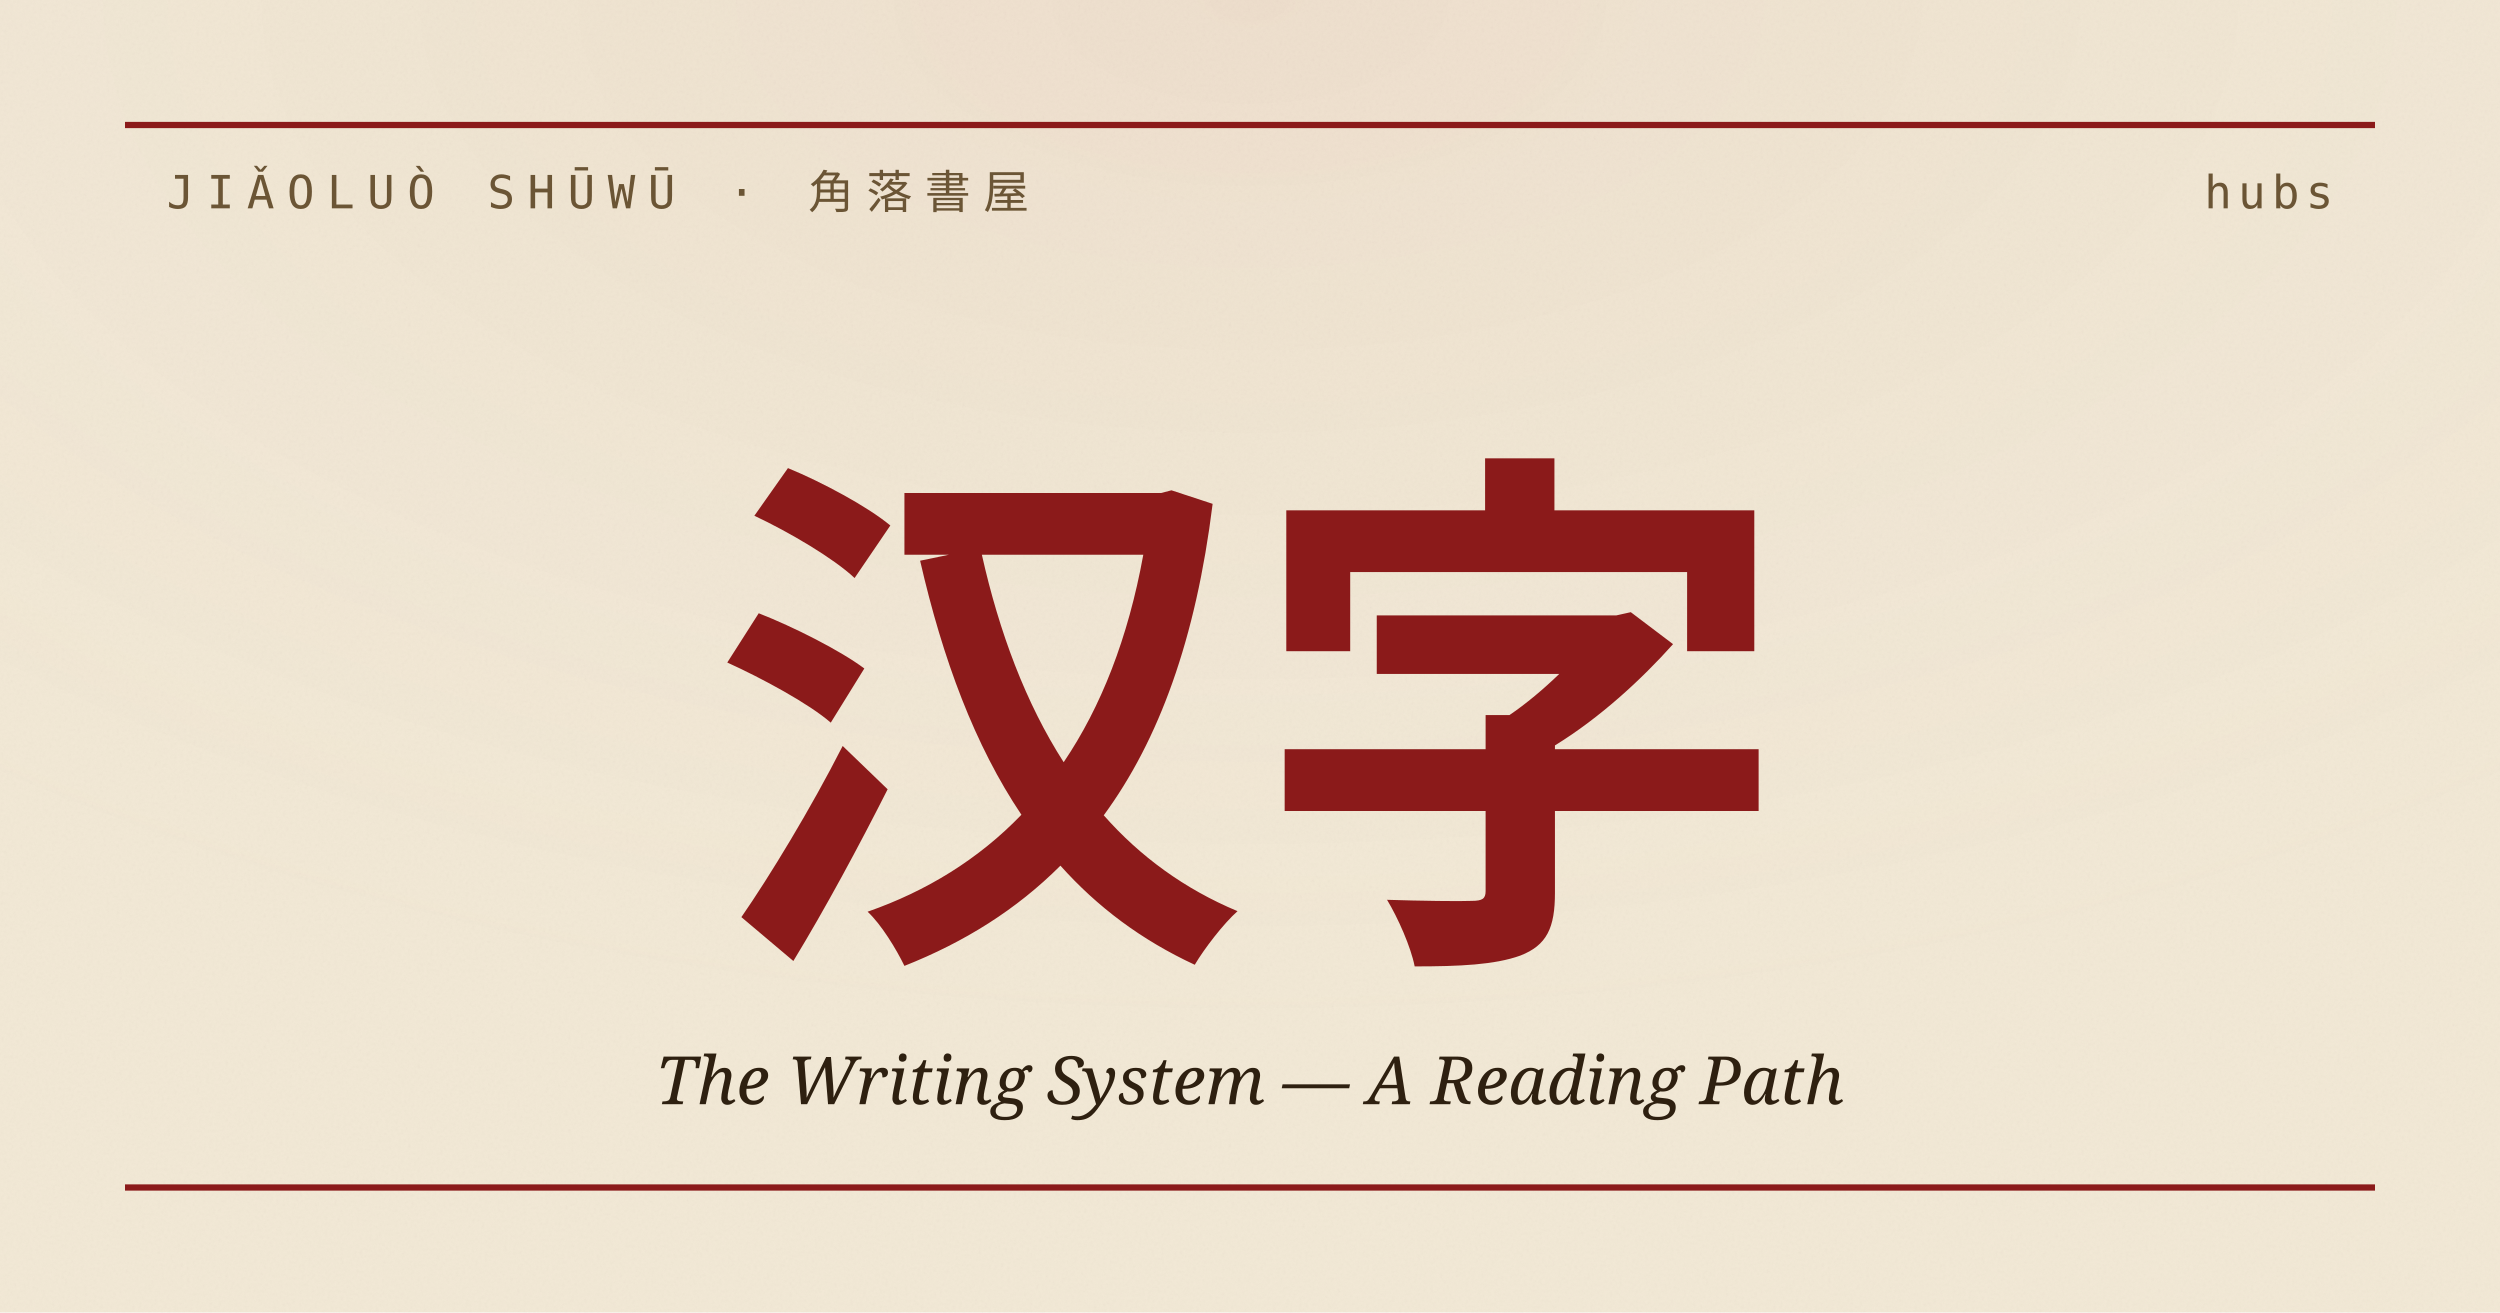
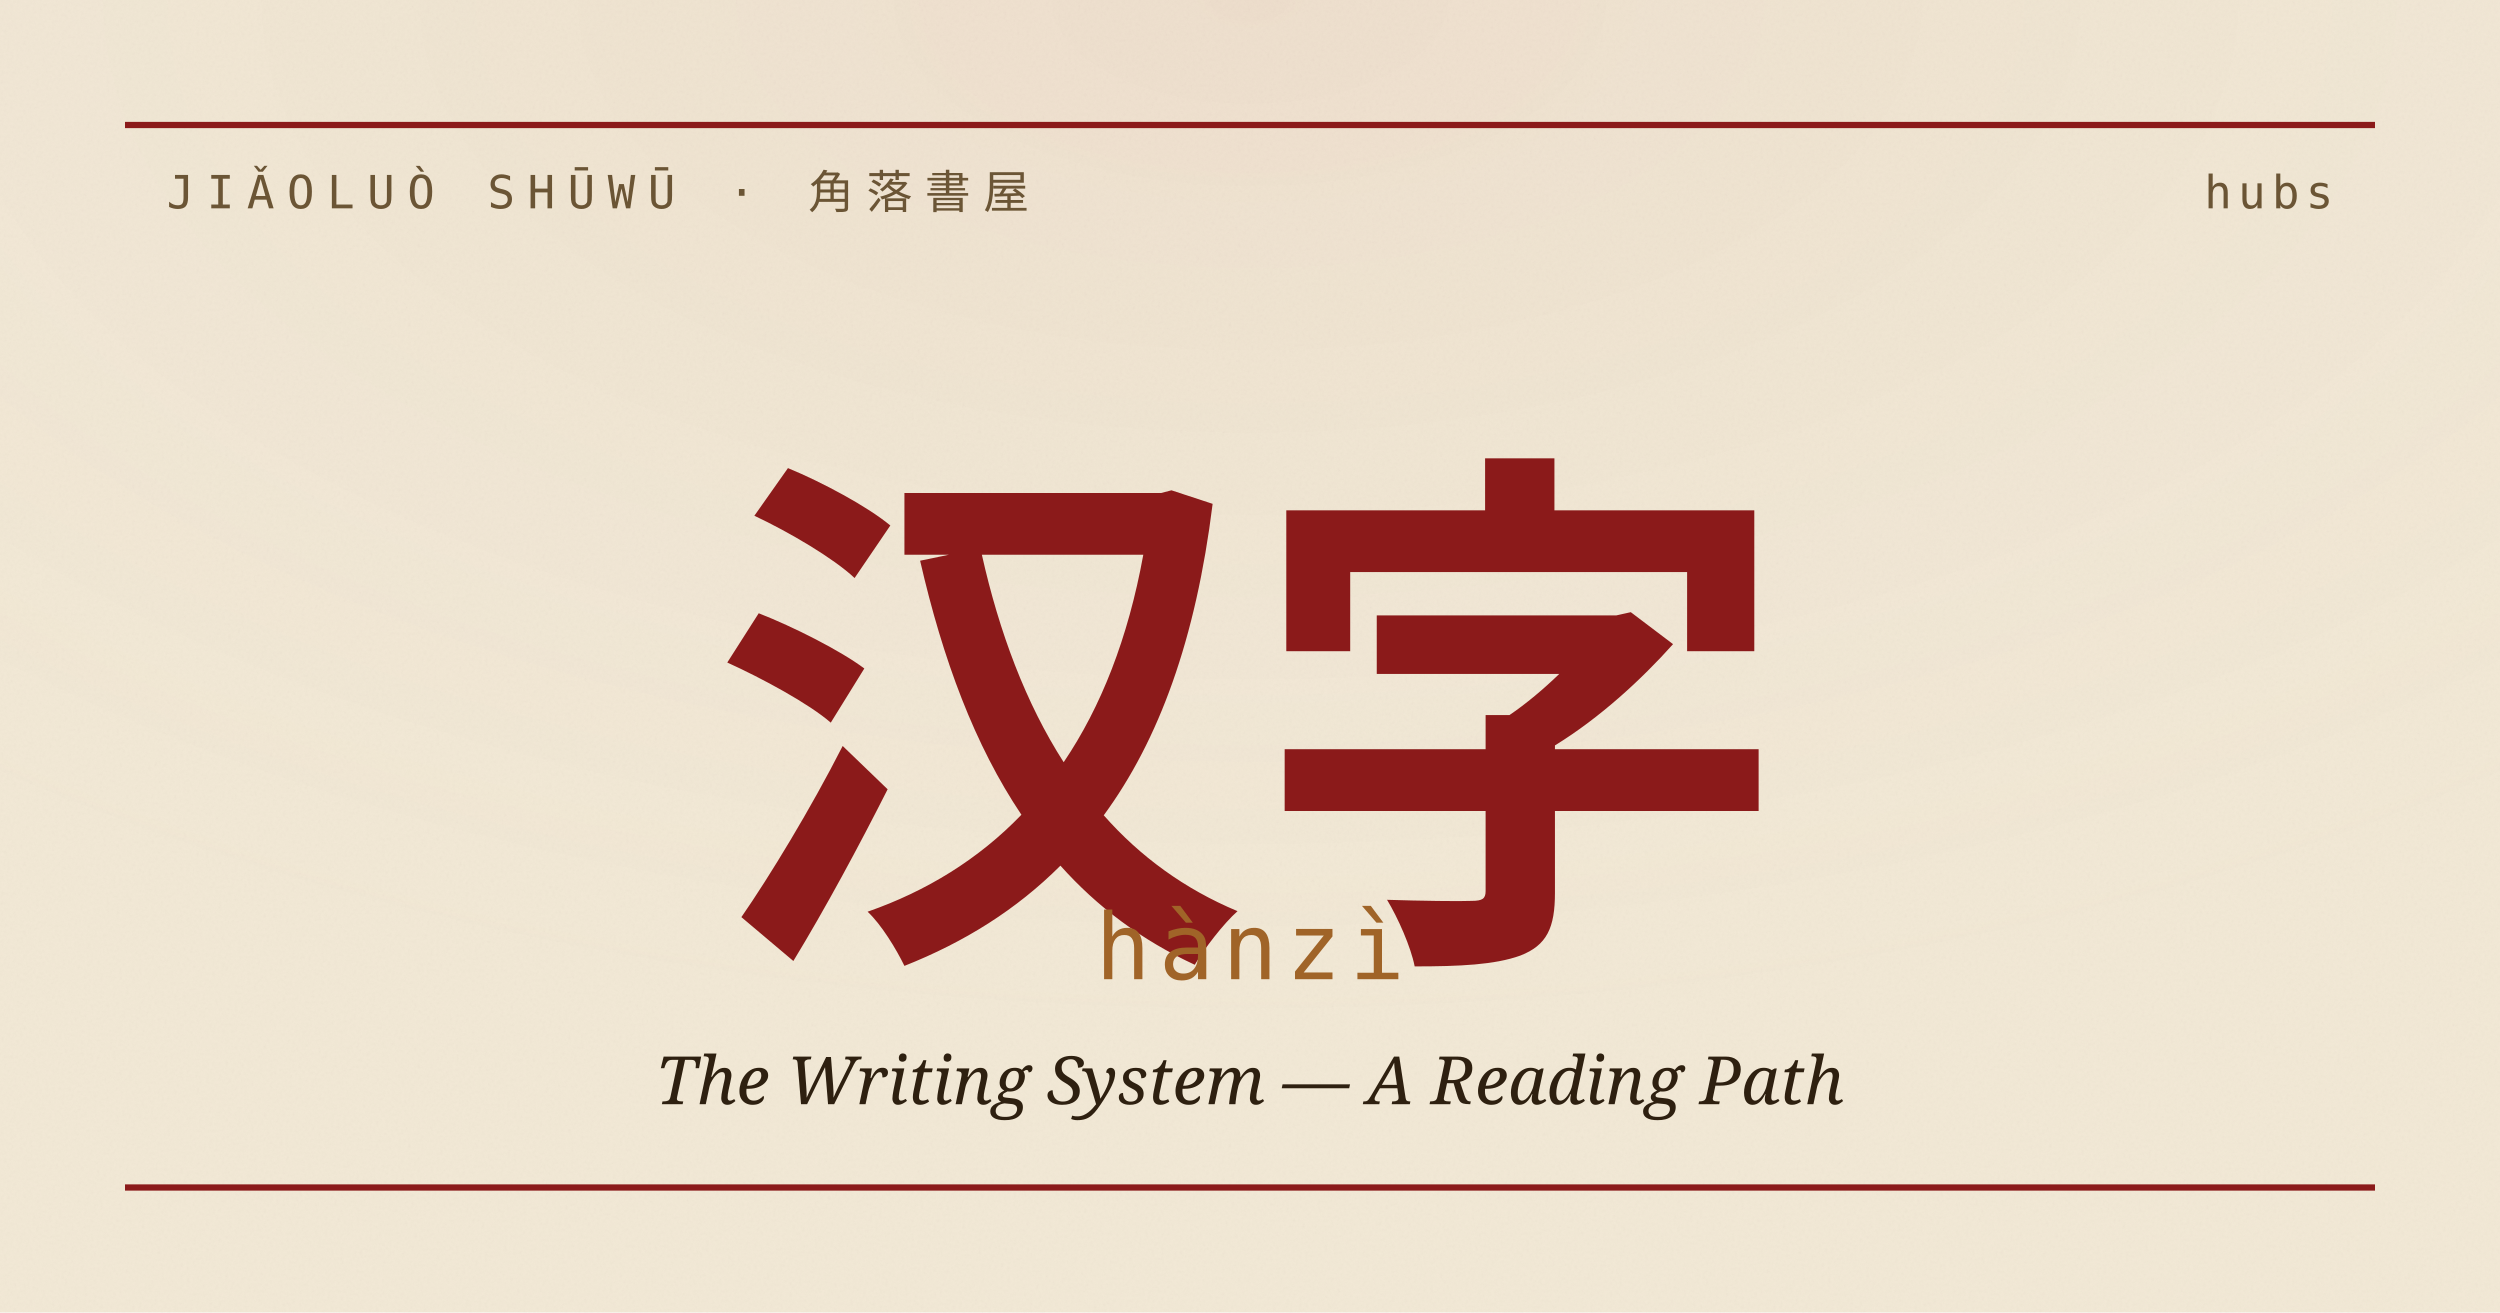
<svg xmlns="http://www.w3.org/2000/svg" viewBox="0 0 1200 630" width="1200" height="630">
  <defs>
    <filter id="paper">
      <feTurbulence type="fractalNoise" baseFrequency="0.65" numOctaves="5" stitchTiles="stitch" />
      <feColorMatrix type="saturate" values="0" />
    </filter>
    <radialGradient id="vignette" cx="50%" cy="0%" r="80%">
      <stop offset="0%" stop-color="#8b1a1a" stop-opacity="0.05" />
      <stop offset="100%" stop-color="#f2e8d5" stop-opacity="0" />
    </radialGradient>
  </defs>
  <rect width="1200" height="630" fill="#f2e8d5" />
  <rect width="1200" height="630" fill="url(#vignette)" />
  <rect width="1200" height="630" filter="url(#paper)" opacity="0.06" />
  <line x1="60" y1="60" x2="1140" y2="60" stroke="#8b1a1a" stroke-width="3" />
  <line x1="60" y1="570" x2="1140" y2="570" stroke="#8b1a1a" stroke-width="3" />
  <text x="80" y="100" font-family="Inconsolata, monospace" font-size="22" letter-spacing="6" fill="#6b5535" text-transform="uppercase">JIǍOLUÒ SHŪWŪ · 角落書屋</text>
  <text x="1120" y="100" font-family="Inconsolata, monospace" font-size="22" letter-spacing="3" fill="#6b5535" text-anchor="end">hubs</text>
  <text x="600" y="350" font-family="Noto Serif SC, serif" font-size="260" font-weight="700" fill="#8b1a1a" text-anchor="middle" dominant-baseline="middle">汉字</text>
+   <text x="600" y="470" font-family="Inconsolata, monospace" font-size="44" letter-spacing="4" fill="#a06428" text-anchor="middle">hànzì</text>
  <text x="600" y="530" font-family="Cormorant Garamond, Georgia, serif" font-style="italic" font-size="32" fill="#2e2010" text-anchor="middle">The Writing System — A Reading Path</text>
</svg>
